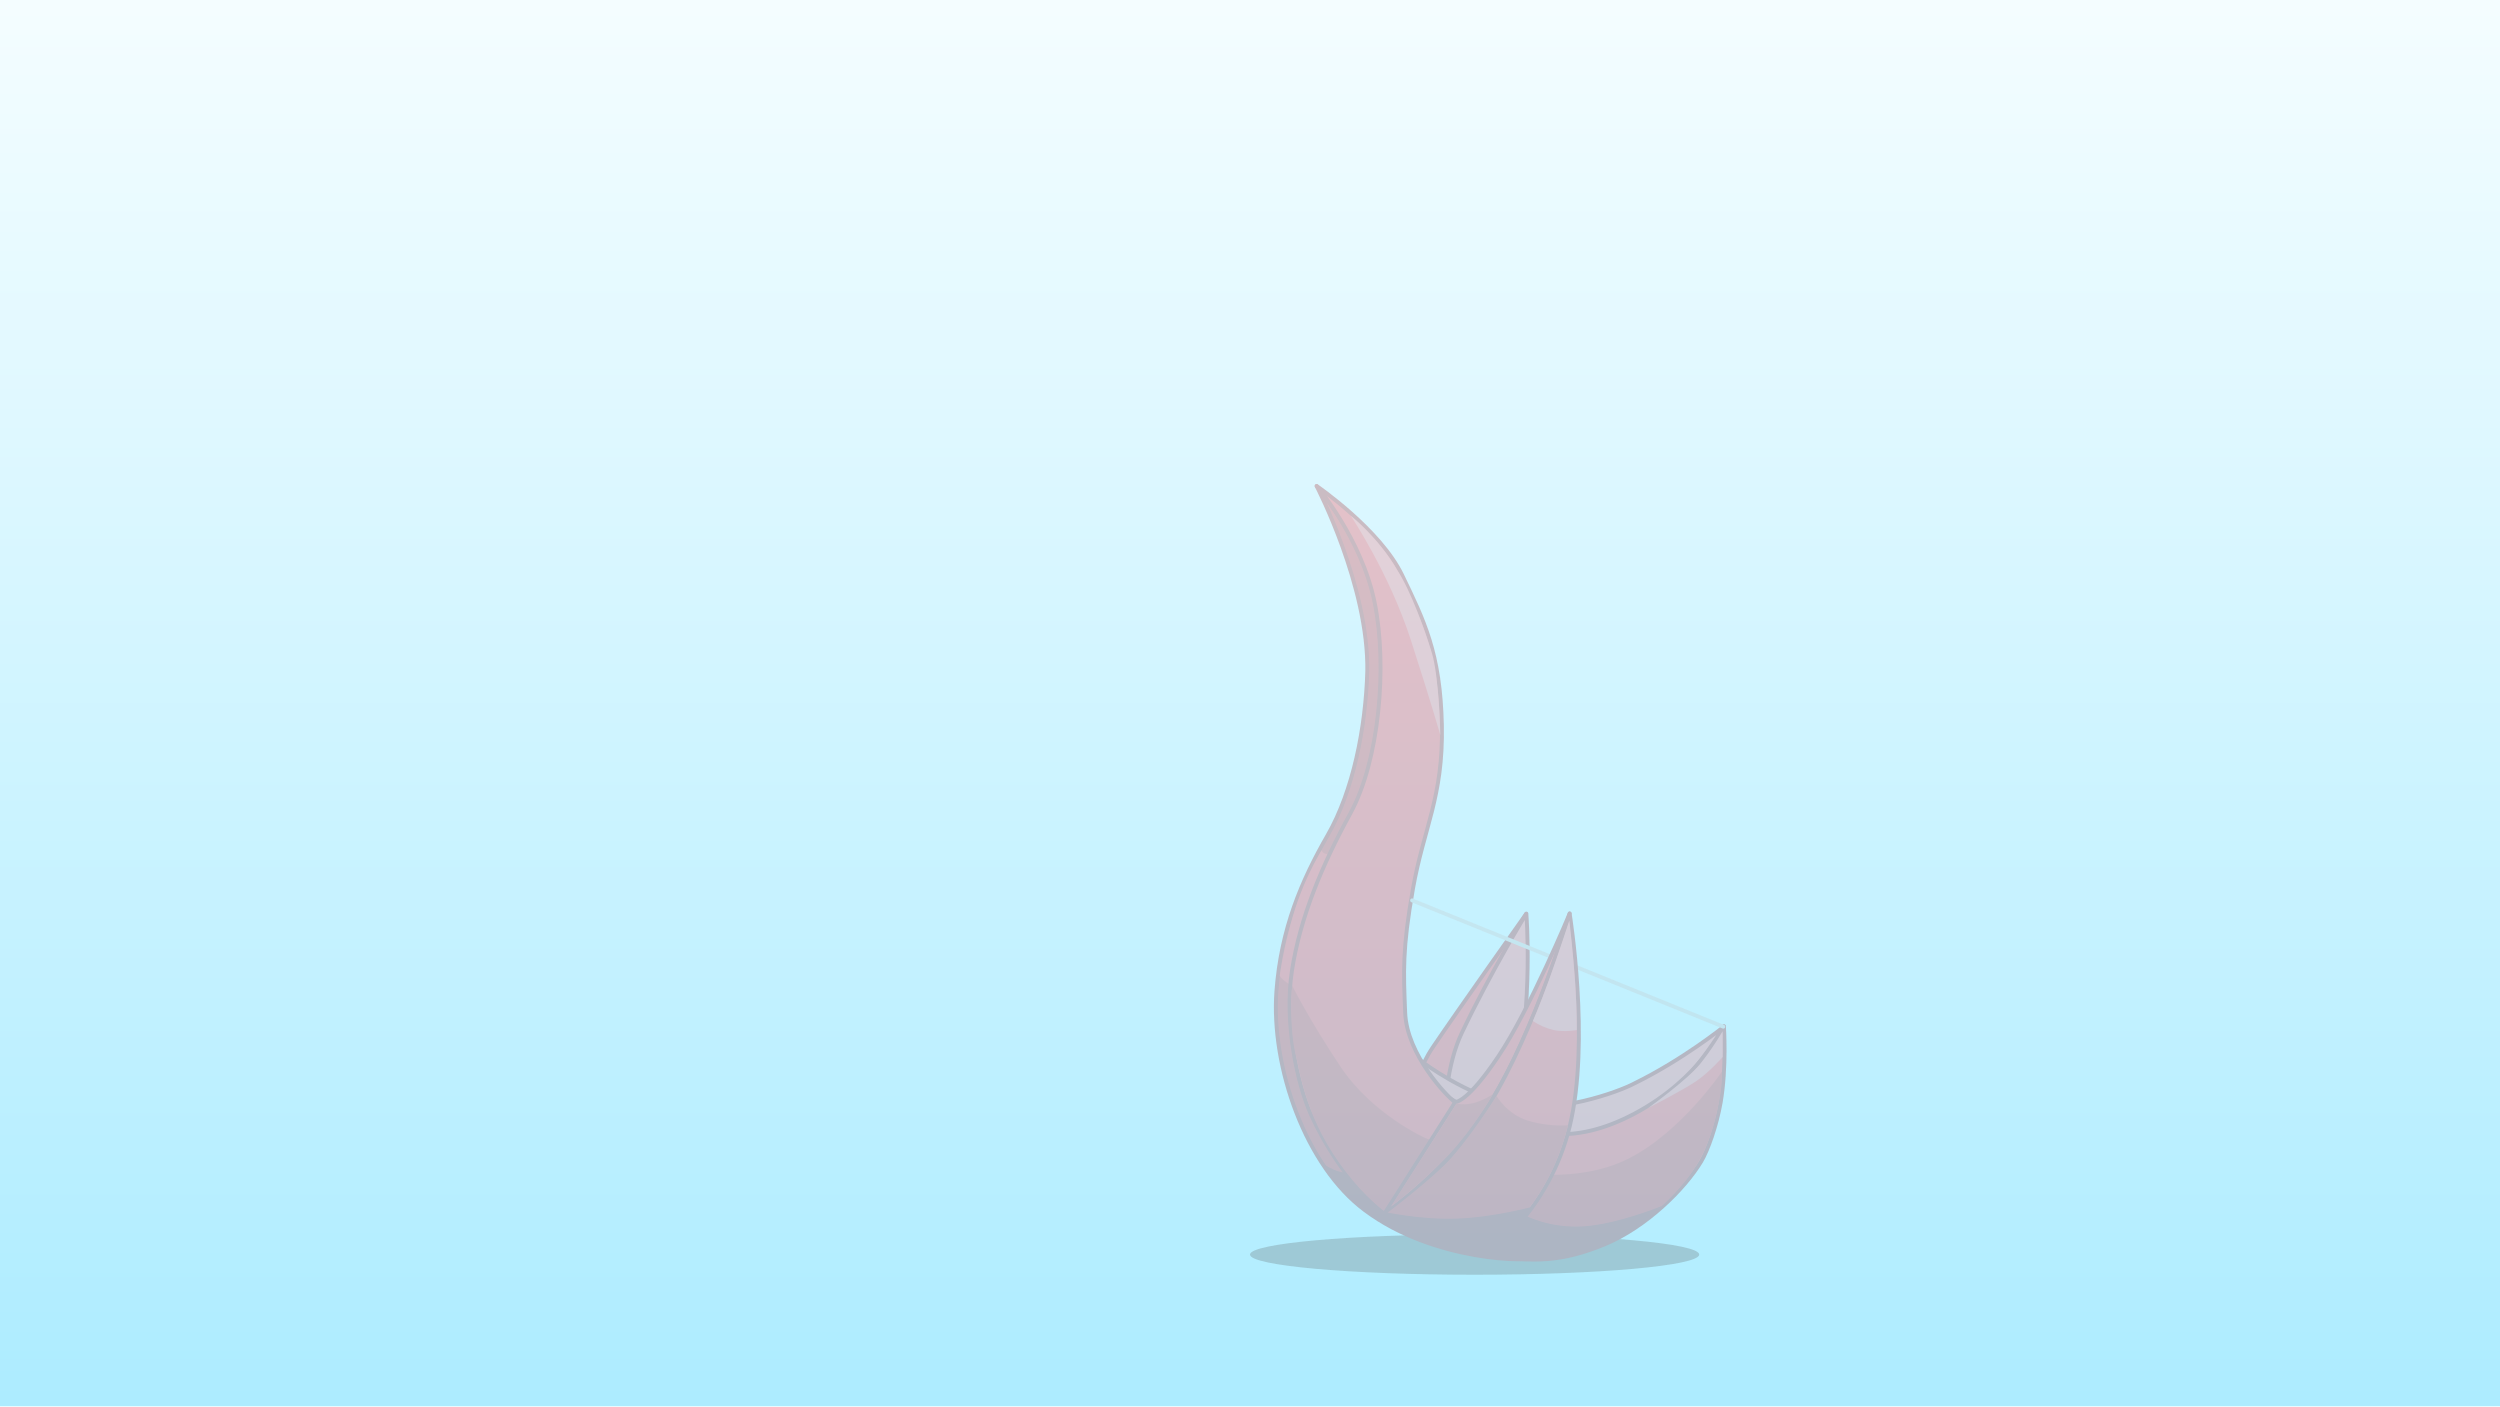
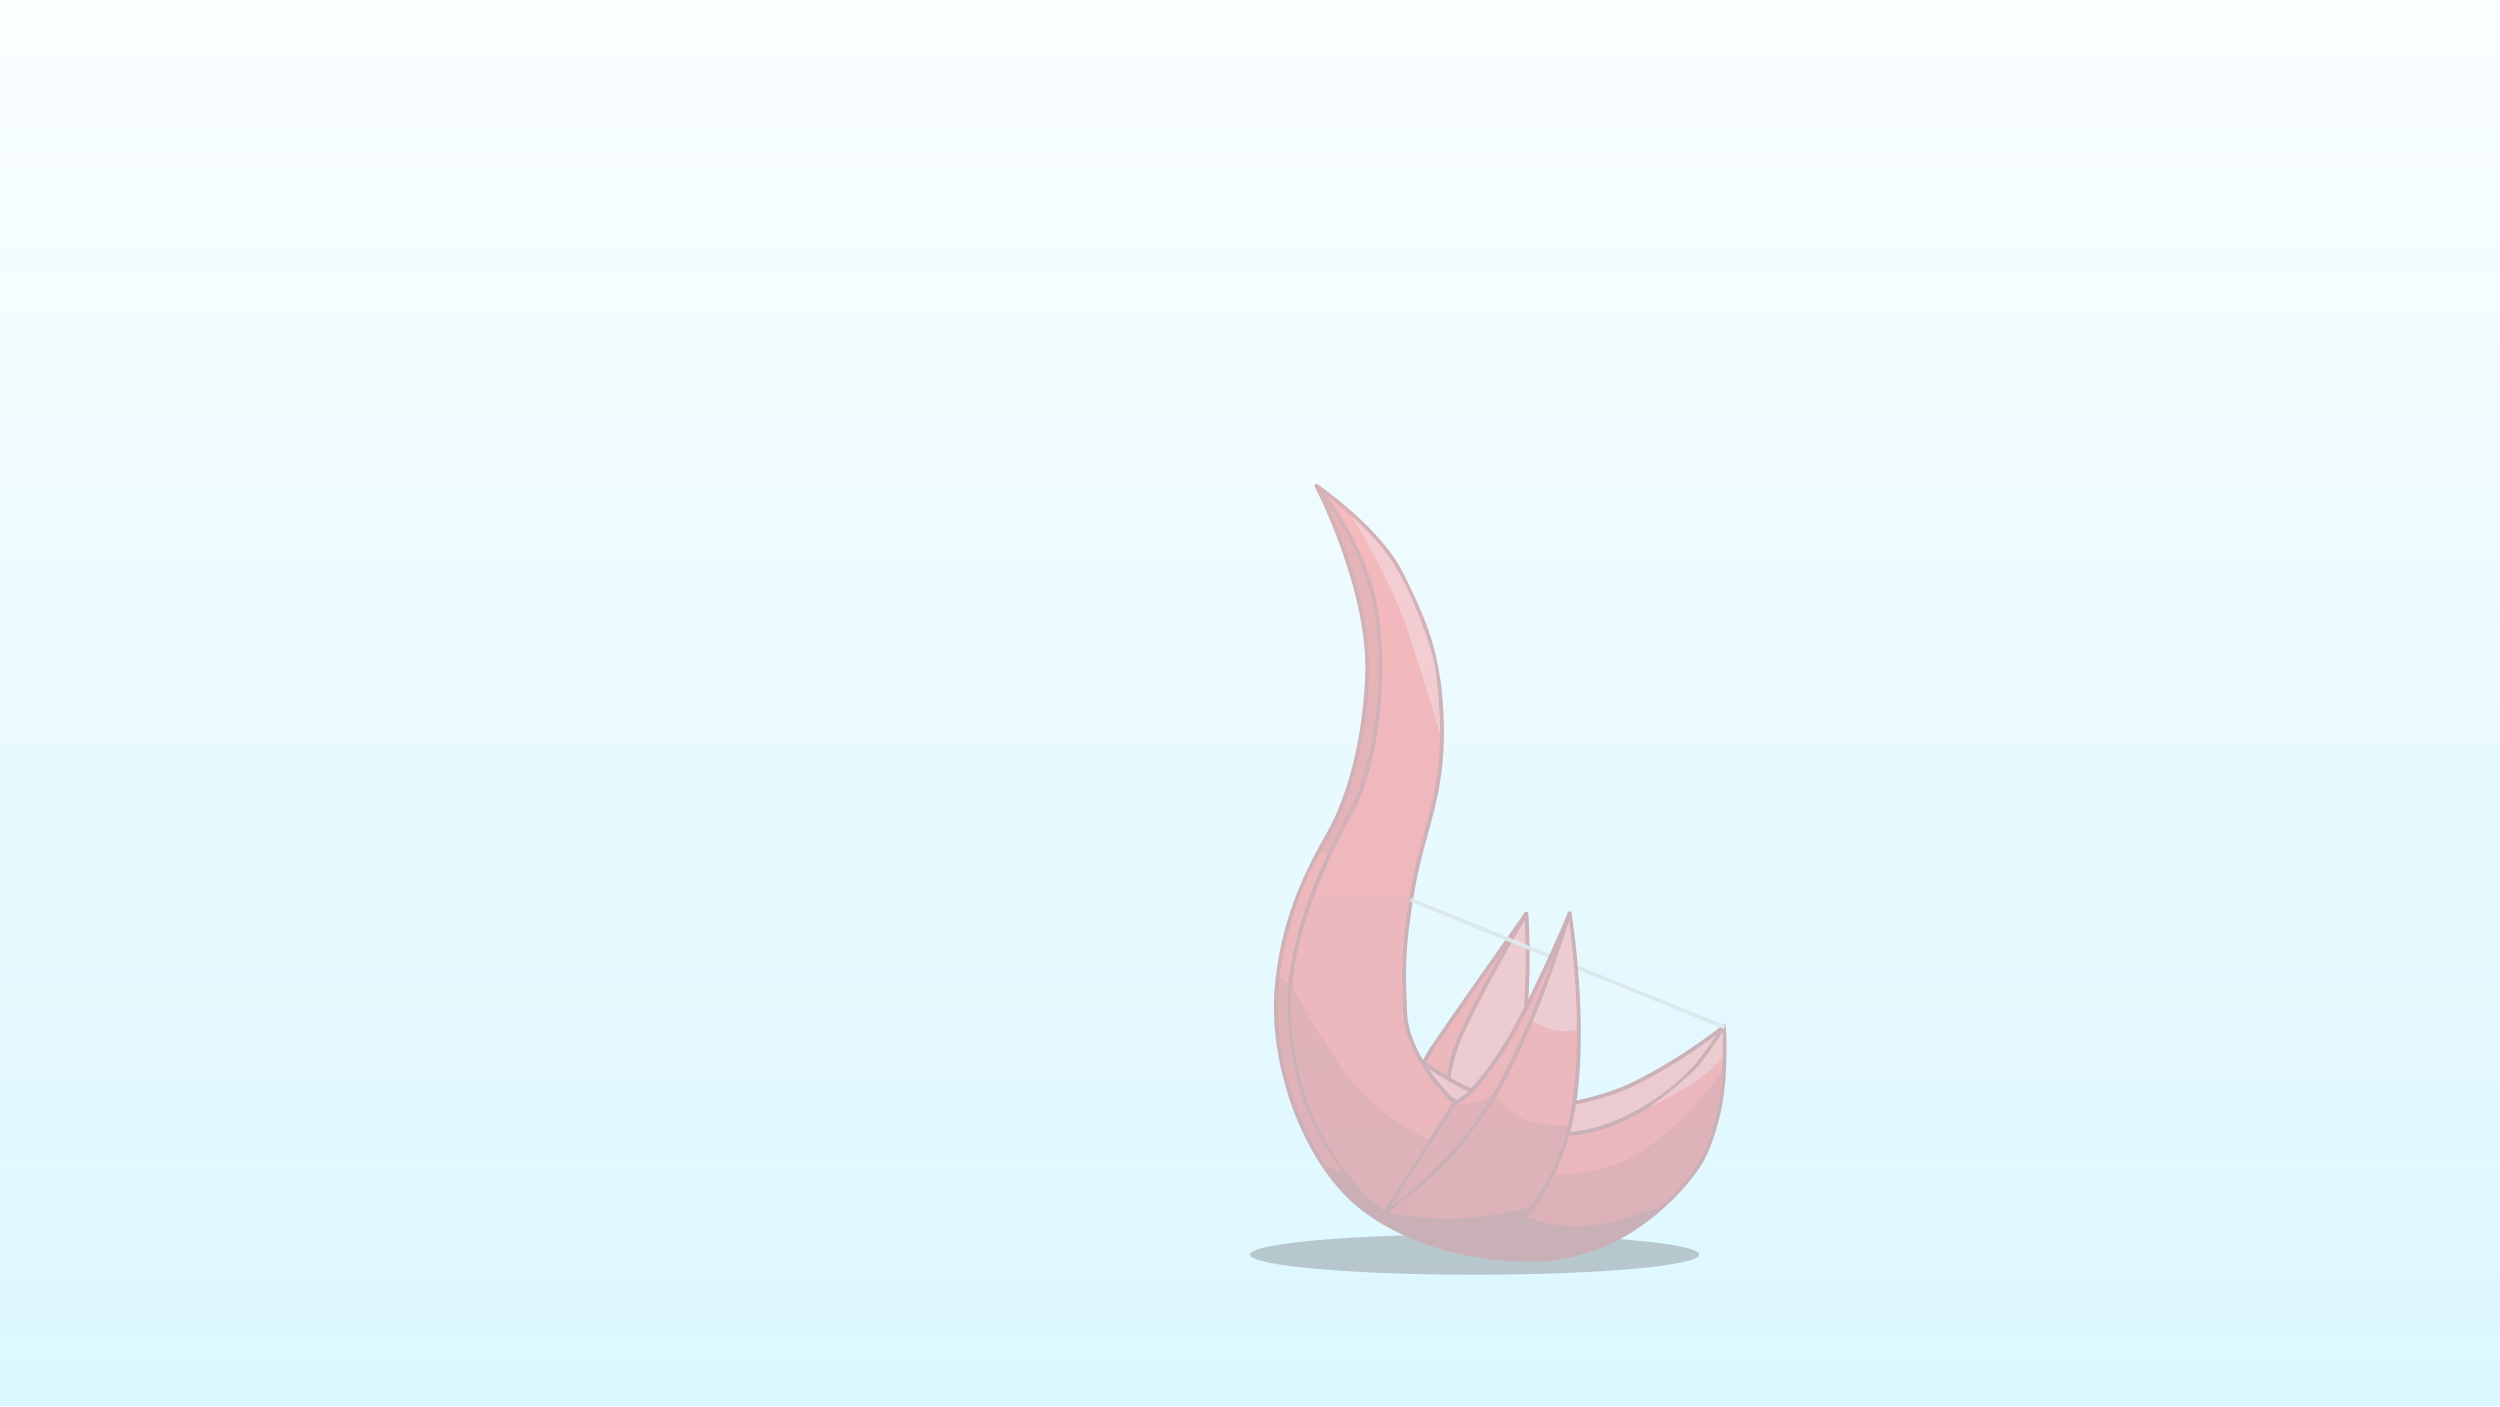
<svg xmlns="http://www.w3.org/2000/svg" width="1920" height="1080" viewBox="0 0 1920 1080">
  <defs>
    <linearGradient id="linear-gradient" x1="0.5" x2="0.5" y2="1" gradientUnits="objectBoundingBox">
-       <stop offset="0" stop-color="#f4fdff" />
-       <stop offset="1" stop-color="#adecff" />
+       <stop offset="0" stop-color="#f4fdff" stop-opacity="0.455" />
+       <stop offset="1" stop-color="#adecff" stop-opacity="0.424" />
    </linearGradient>
    <clipPath id="clip-hkust-firebird">
      <rect width="1920" height="1080" />
    </clipPath>
  </defs>
  <g id="hkust-firebird" clip-path="url(#clip-hkust-firebird)">
    <rect width="1920" height="1080" fill="url(#linear-gradient)" />
-     <g id="Firebird" transform="translate(43 34)" opacity="0.248">
+     <g id="Firebird" transform="translate(43 34)" opacity="0.298" style="isolation: isolate">
      <ellipse id="Ellipse_1" data-name="Ellipse 1" cx="172.5" cy="15.5" rx="172.5" ry="15.5" transform="translate(917 914)" fill="#585858" />
      <g id="Back_Wing" data-name="Back Wing">
        <path id="Path_15" data-name="Path 15" d="M1148.089,681.875S1096.169,755.054,1076.4,784.3s-19.591,66.96-19.591,66.96l37.517,8.572L1120.8,784.3Z" transform="translate(-19 -14)" fill="#ff1d23" stroke="#94080c" stroke-linecap="round" stroke-linejoin="round" stroke-width="3" />
        <path id="Path_3" data-name="Path 3" d="M1098.119,909.873c17.626,7.52,0,17.23,0,17.23a783.275,783.275,0,0,0,36.516-118.618c14.081-64.531,8.593-131.844,8.593-131.844s-27.621,45.385-49.642,91.8S1080.493,902.352,1098.119,909.873Z" transform="translate(-14 -9)" fill="#ff6065" stroke="#94080c" stroke-linecap="round" stroke-linejoin="round" stroke-width="3" />
      </g>
      <g id="Main">
        <path id="Path_11" data-name="Path 11" d="M968.118,339.236s40.21,77.182,38.941,142.5c-1.2,42.933-10.745,91.57-30.472,125.834S940.828,679.178,937.3,727.106c-4.3,58.406,22.543,134.659,67.99,168.361,52.732,39.623,128.461,40.217,131.807,35.957-9.258-30.717-101.231-124.383-122.83-218.451-1.006-4.381-1.882-8.911-2.578-13.435-13.341-86.8,33.968-171.729,32.545-196.177C1039.806,427.321,968.118,339.236,968.118,339.236Z" fill="#d40d12" stroke="#94080c" stroke-linecap="round" stroke-linejoin="round" stroke-width="3" />
        <path id="Path_12" data-name="Path 12" d="M947.607,723.057s-10.615-2.526-16.634-6.312-7.158-6.426-7.158-6.426a359,359,0,0,1,11.95-51.712,221.487,221.487,0,0,1,20.187-44.614,4.314,4.314,0,0,0,1.663,2.191,6.246,6.246,0,0,0,2.856.728Z" transform="translate(16 5)" fill="#ff1d23" />
        <path id="Path_10" data-name="Path 10" d="M1280.847,754.53s-30.9,25.026-68.616,43.526c-12.606,6.77-59.868,23.655-94.548,16.285s-67.638-32.265-67.638-32.265-22.416-16.728,0,10.241,75.049,39.877,75.049,39.877,28.839,9.589,60.286,4.308a90.429,90.429,0,0,0,24.667-7.79C1248.672,809.826,1280.847,754.53,1280.847,754.53Z" fill="#ff6065" stroke="#94080c" stroke-linecap="round" stroke-linejoin="round" stroke-width="3" />
        <path id="Path_1" data-name="Path 1" d="M968.249,339.286s34.648,40.624,44.507,89.637,3.49,121.3-18.635,161.709-38.608,80.112-44.888,120.736,4.366,88.014,14.574,110.612,27.984,51.206,49.59,69.952,50.686,31.185,85.762,37.616,57.937,5.36,89.972-7.817,61.683-42.561,74.412-63.768c4.951-8.249,11.779-27.282,14.889-45.119,4.746-27.223,2.529-58.784,2.529-58.784s-17.759,40.05-68.32,67.031-79.522,11.987-90.3,10.373-41.313-14.348-47.731-18.848-37.128-36.586-38.426-68.707-2.209-48.929,5.979-95.4,23.311-70.207,22.2-125.536-13.755-80.5-30.609-115.409S968.249,339.286,968.249,339.286Z" fill="#ff1d23" stroke="#94080c" stroke-linecap="round" stroke-linejoin="round" stroke-width="3" />
        <line id="Line_1" data-name="Line 1" x2="239" y2="97" transform="translate(1041.5 657.5)" fill="none" stroke="#c3c3c3" stroke-linecap="round" stroke-width="3" />
        <path id="Path_6" data-name="Path 6" d="M994.341,362.042s29.589,44.134,46.14,95.371,22.682,73.193,22.682,73.193-.834-44.372-6.473-63.109c-4.873-16.188-16.161-47.812-26.537-63.535C1015.474,378.5,994.341,362.042,994.341,362.042Z" fill="#ff6065" />
        <path id="Path_5" data-name="Path 5" d="M949.37,722.864s12.818,25.893,37.231,62.452,64.91,54.638,64.91,54.638l66.722,25.443s48.924,10.8,89.466-9.612,71.775-66.842,71.775-66.842,1.138,14.87-6.87,42.626-22.01,43.76-35.3,56.935-40,28.268-40,28.268-29.868,16.237-67.01,15.356-82.153-19.4-82.153-19.4-28.383-8.516-58.019-47.33-33.778-72.24-38.138-89.77c-2.062-8.291-3.3-21.434-3.356-32.926C948.564,730.558,949.37,722.864,949.37,722.864Z" fill="#d40d12" />
        <path id="Path_7" data-name="Path 7" d="M1222.981,816.837s26.957-13.729,37.169-20.824S1280,777.764,1280,777.764V757.933a220.674,220.674,0,0,1-17.192,25.094C1253.039,795.169,1222.981,816.837,1222.981,816.837Z" fill="#ff6065" />
        <path id="Path_16" data-name="Path 16" d="M973.286,860.013a66.283,66.283,0,0,0,8.356,4.429,30.315,30.315,0,0,0,7.195,2l23.212,24.99,45.056,28.663s-25.9-6.31-46.853-21.33S973.286,860.013,973.286,860.013Z" fill="#94080c" />
        <path id="Path_18" data-name="Path 18" d="M1128.39,899.473s18.977,10.2,45.276,8.346,59.923-15.746,59.923-15.746S1202,920.6,1168.583,929.593c-16.208,4.362-63.1,4.678-75.56,0C1080.263,924.8,1128.39,899.473,1128.39,899.473Z" fill="#94080c" />
      </g>
      <g id="Front_Wing" data-name="Front Wing">
        <path id="Path_13" data-name="Path 13" d="M1162.514,667.589s-30.475,73.44-54.758,109.666-33.144,35.072-33.144,35.072l-54.14,85.412s47.533-30.73,82.2-87.062S1162.514,667.589,1162.514,667.589Z" fill="#ff1d23" stroke="#94080c" stroke-linecap="round" stroke-linejoin="round" stroke-width="3" />
        <path id="Path_2" data-name="Path 2" d="M1021.123,897.8a152.765,152.765,0,0,0,34.245,19.926c19.187,7.782,43.6,11.543,43.6,11.543s47.505-32.676,63.507-97.994,0-163.746,0-163.746-26.351,89.4-61.814,146.846S1021.123,897.8,1021.123,897.8Z" fill="#ff1d23" stroke="#94080c" stroke-linecap="round" stroke-linejoin="round" stroke-width="3" />
        <path id="Path_4" data-name="Path 4" d="M1106.326,807.674s8.123,14.041,23.947,18.939a91.219,91.219,0,0,0,30.967,3.611,192.233,192.233,0,0,1-8.826,27.048,163.008,163.008,0,0,1-17.715,31.97c-14.206,19.329-35.875,38.654-35.875,38.654s-22.554-3.247-41.657-10.8a154.822,154.822,0,0,1-34.559-19.763s26.071-19.554,43.306-36.175S1106.326,807.674,1106.326,807.674Z" fill="#d40d12" />
        <path id="Path_8" data-name="Path 8" d="M1134.295,747.18s5.32-12.2,12.314-31.521,15.664-45.759,15.664-45.759,2.995,26.259,4.423,47.307,1.288,36.885,1.288,36.885-9.364,1.728-17.786,0A49.489,49.489,0,0,1,1134.295,747.18Z" transform="translate(0 3)" fill="#ff6065" />
        <path id="Path_14" data-name="Path 14" d="M1024.959,892.965l50.56-79.33a30.864,30.864,0,0,0,12.337-.293c7.129-1.519,15.728-6.94,15.728-6.94s-14.211,25.18-33.408,45.946S1024.959,892.965,1024.959,892.965Z" fill="#d40d12" />
        <path id="Path_17" data-name="Path 17" d="M1133.691,892.816a213.978,213.978,0,0,1-16.561,20.32,133.678,133.678,0,0,1-18.533,15.876s-29.76-2.834-49.131-10.863-28.351-21.252-28.351-21.252,26.956,6.01,55.1,4.99S1133.691,892.816,1133.691,892.816Z" fill="#94080c" />
      </g>
    </g>
  </g>
</svg>
